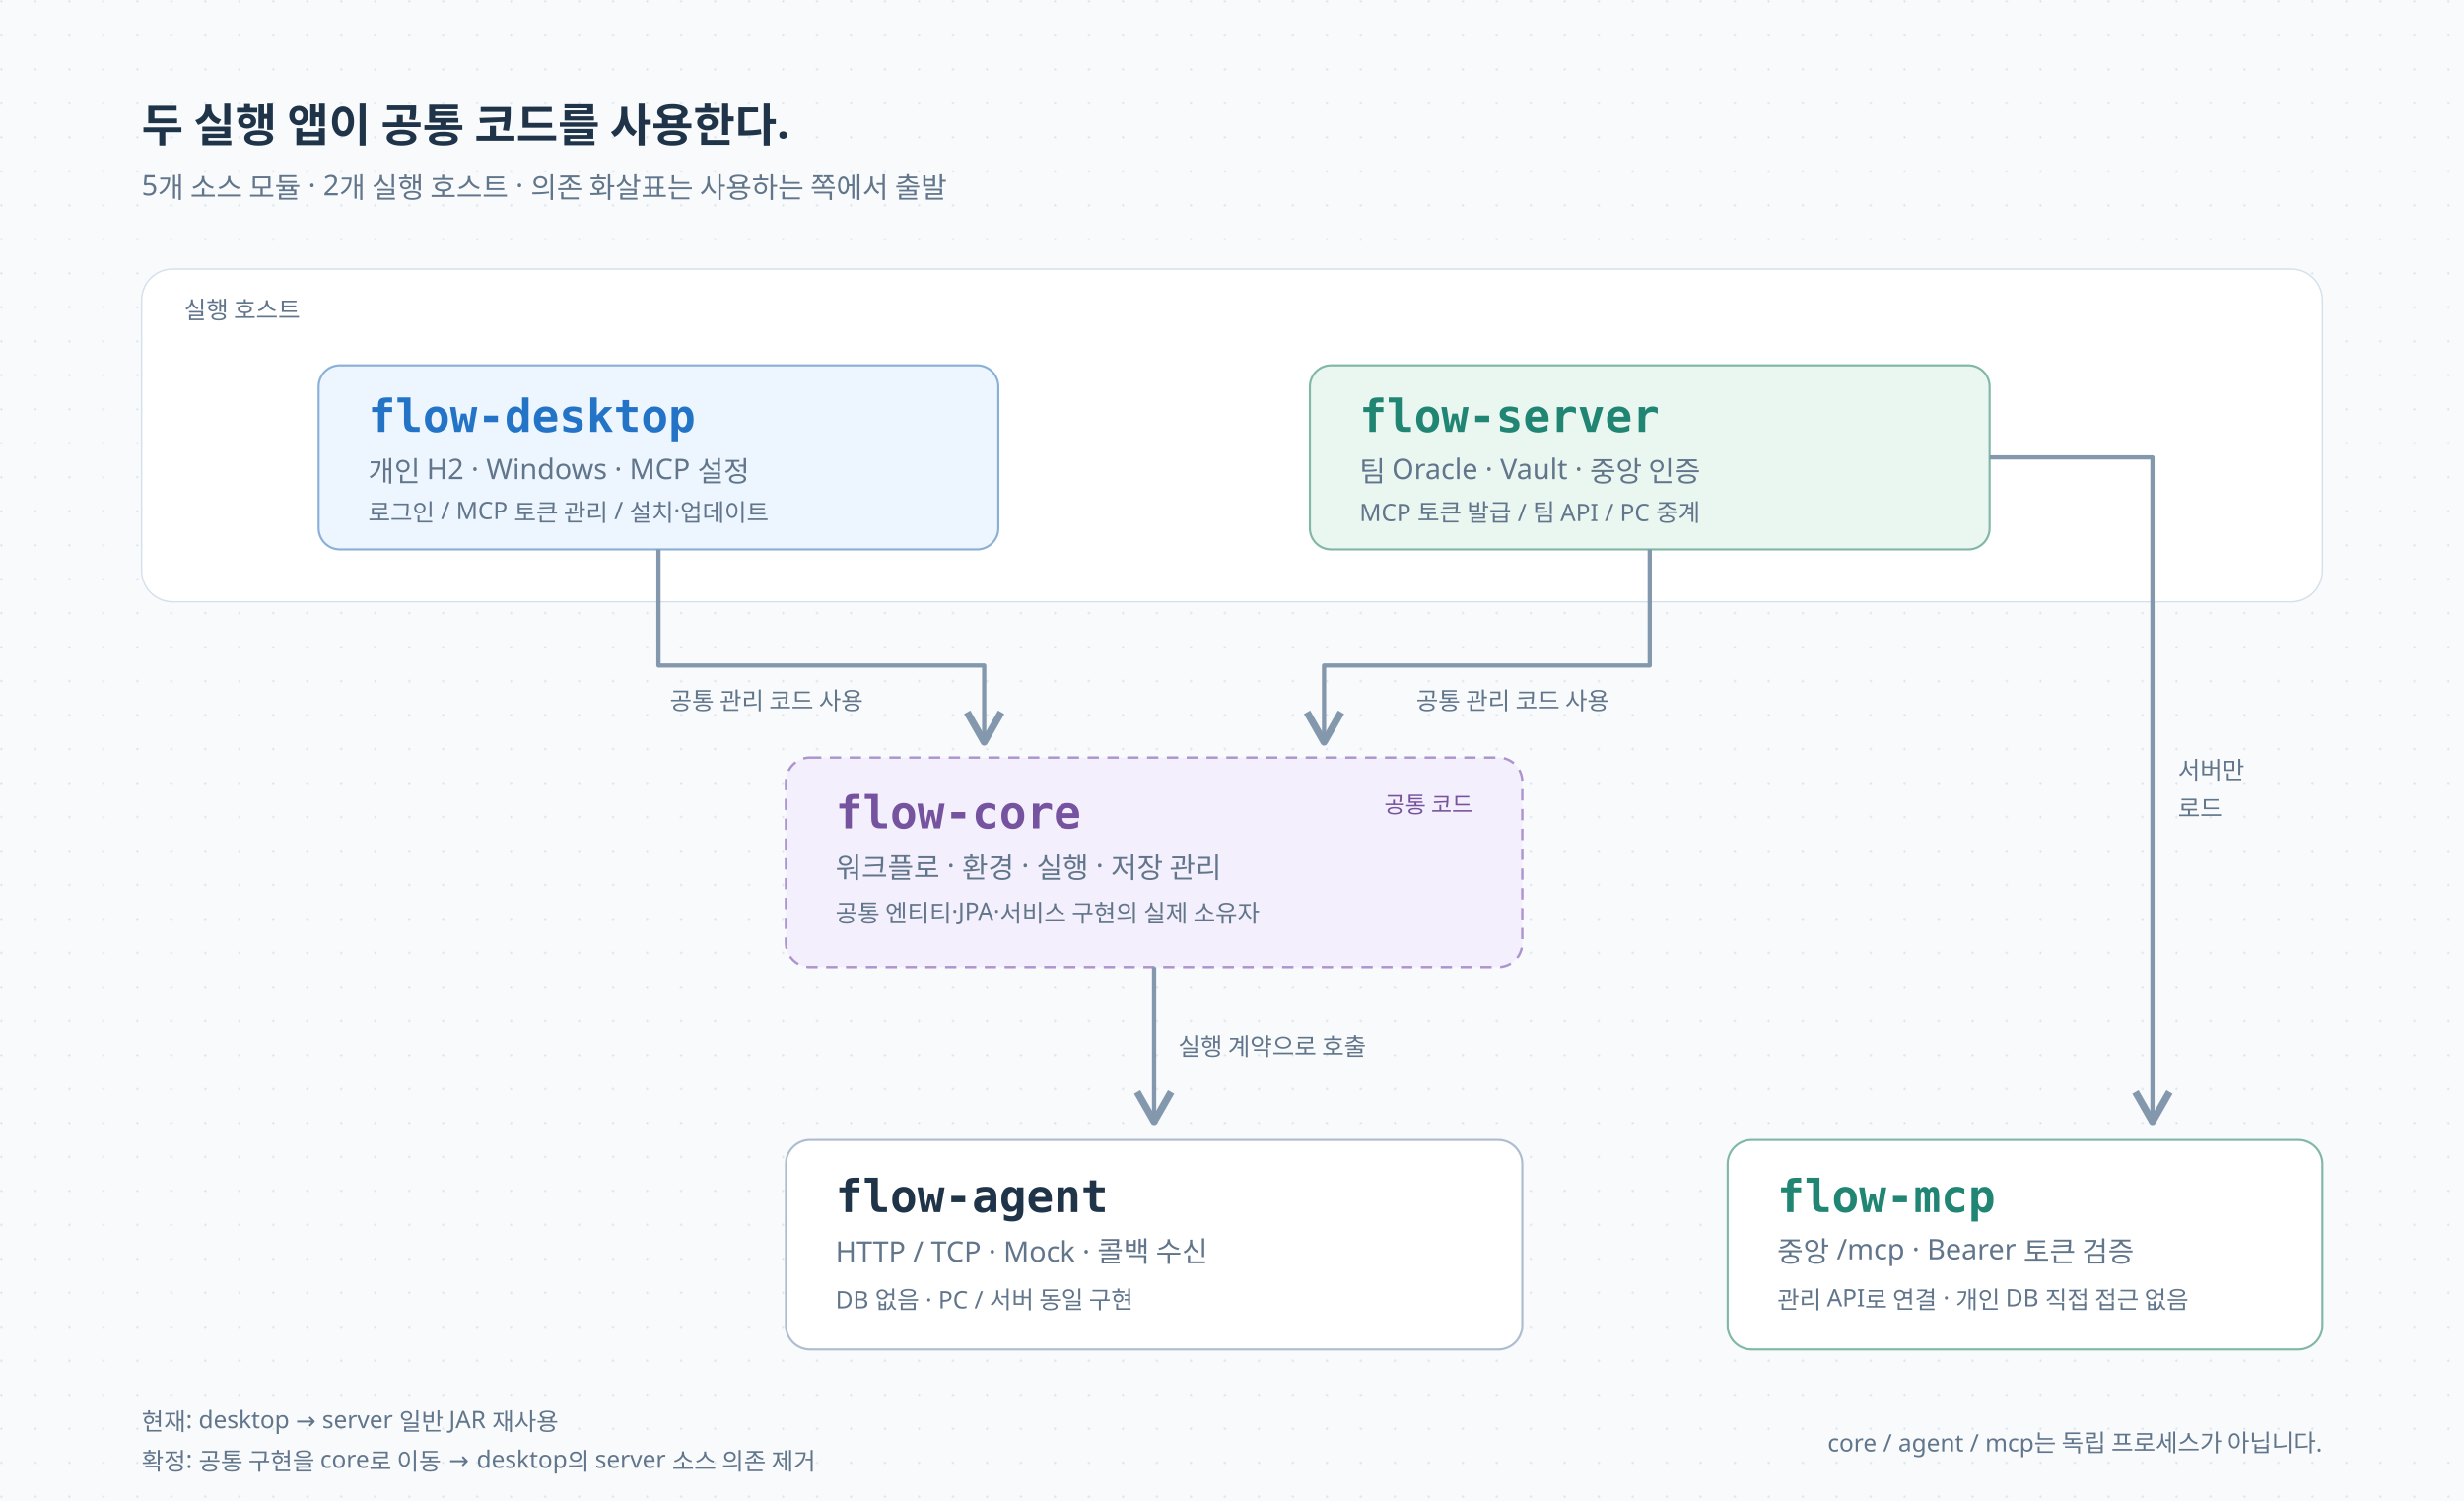
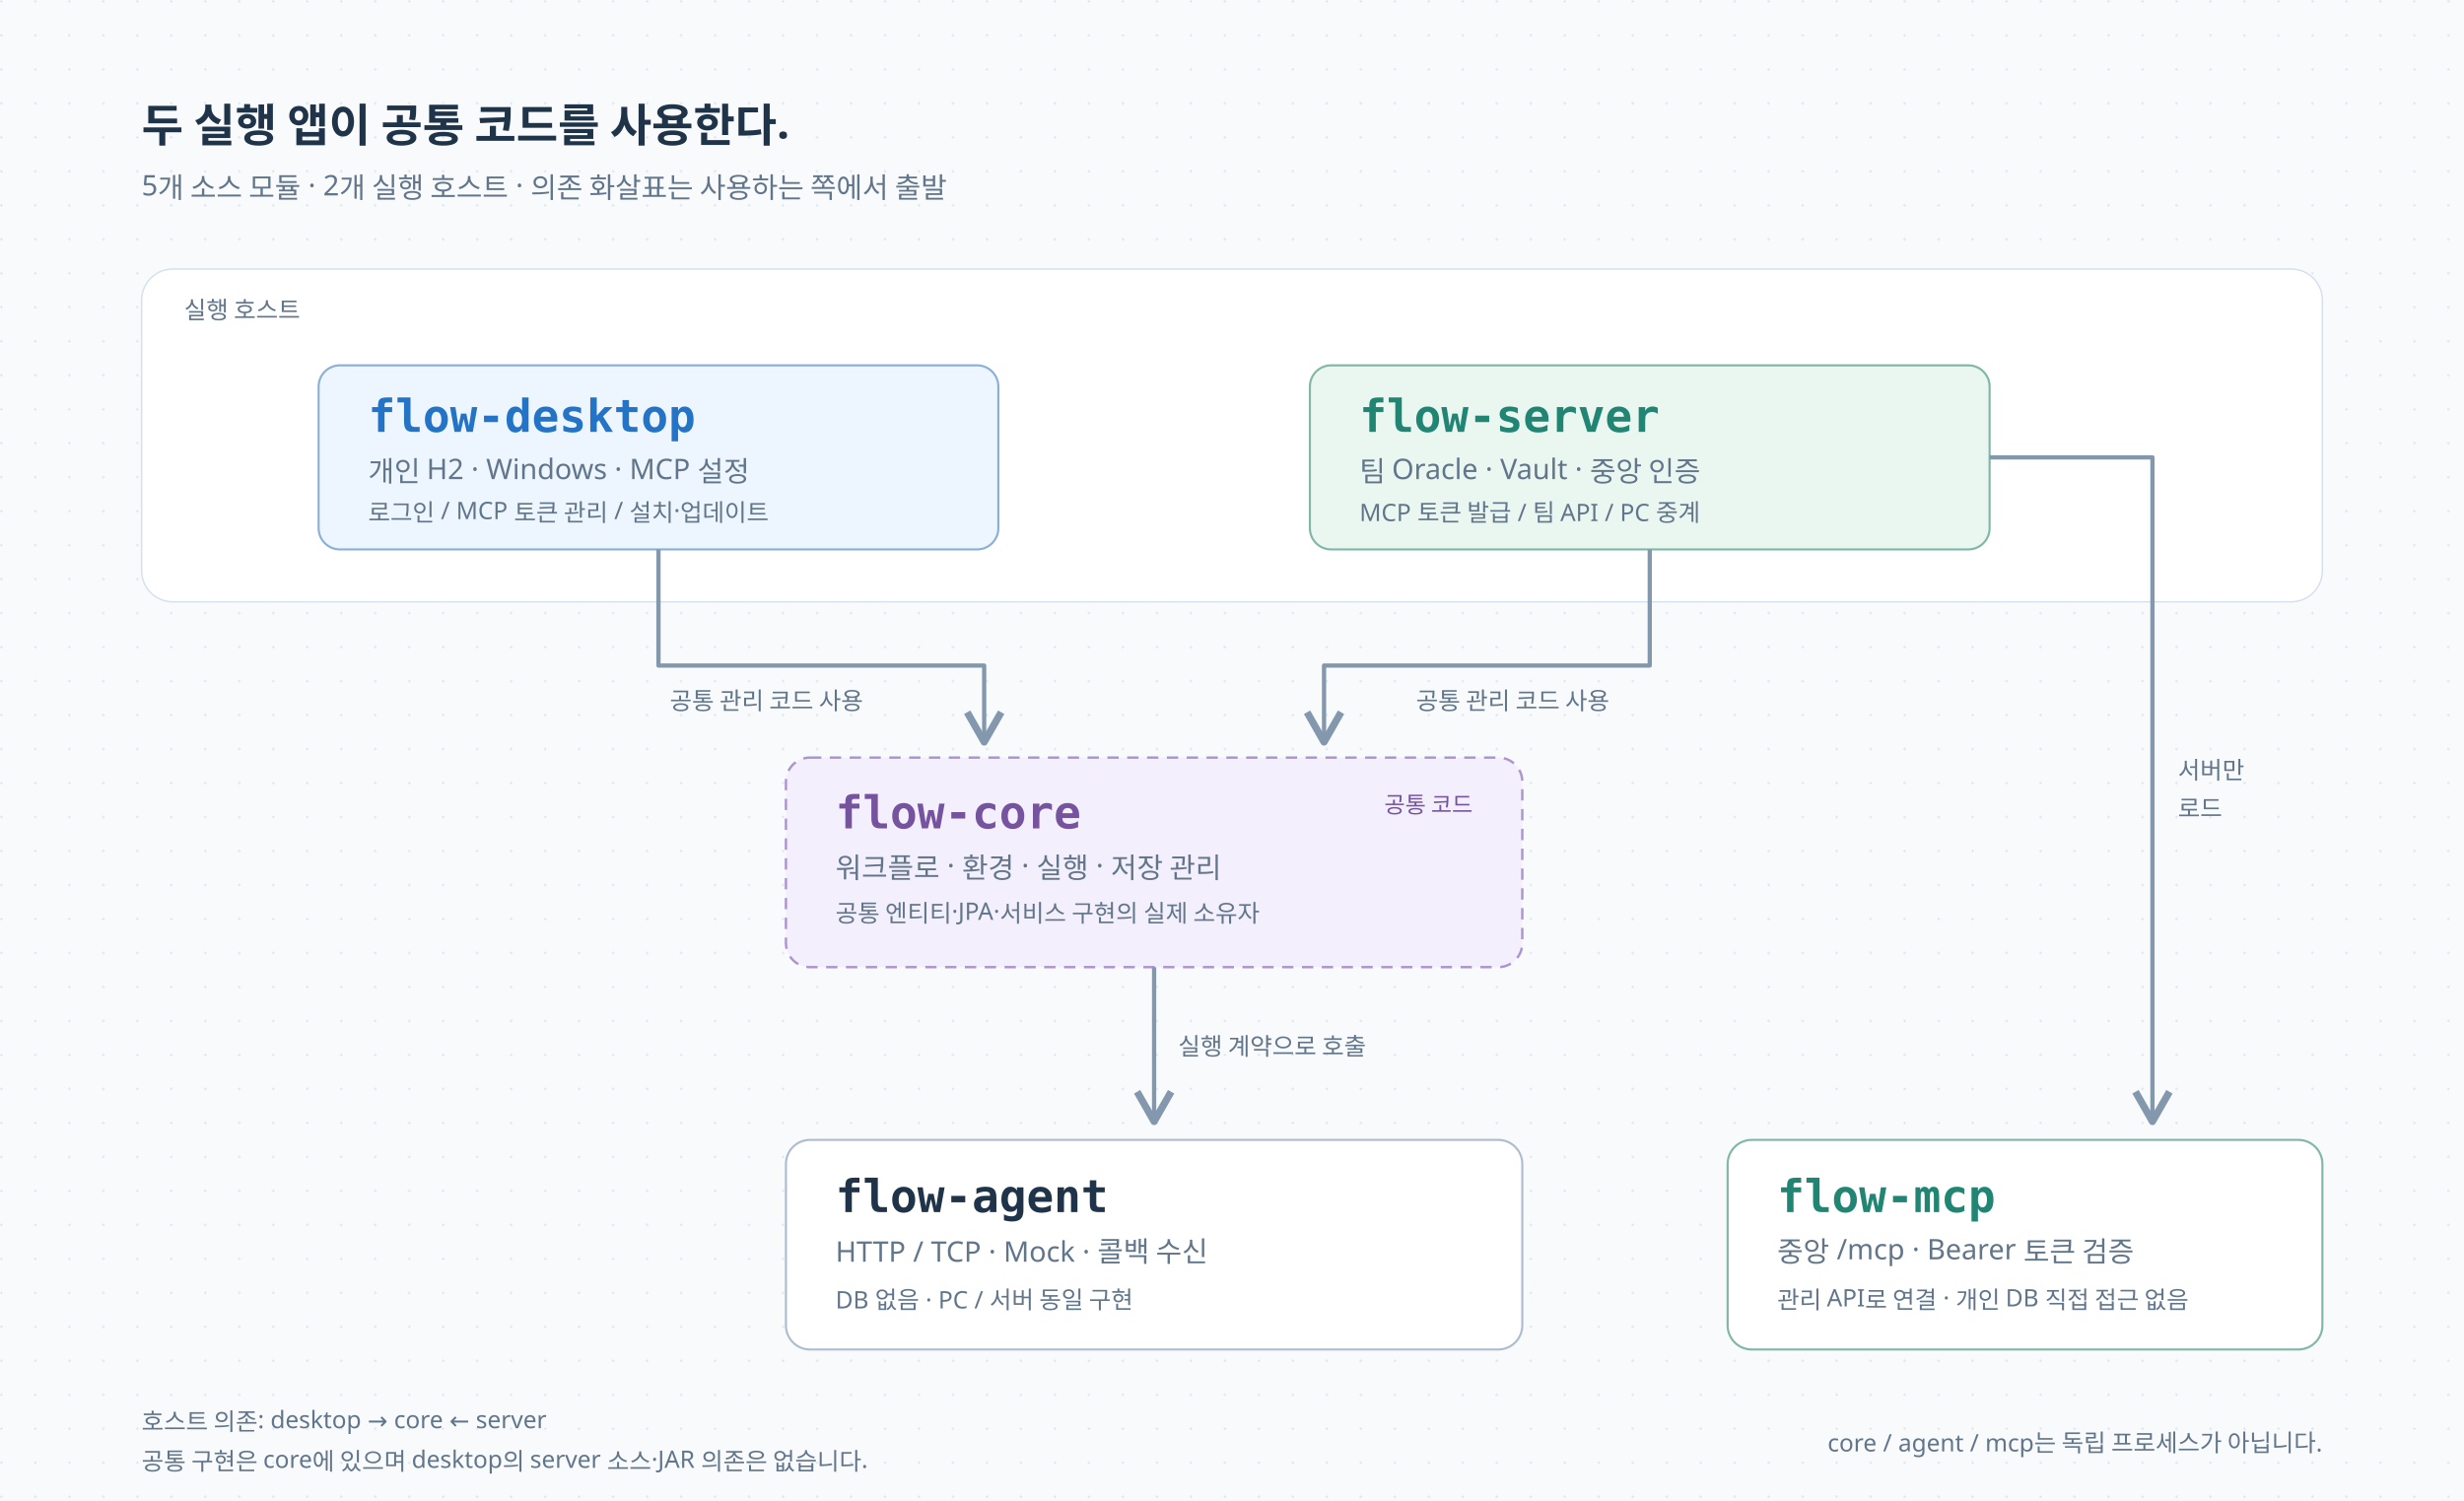
<svg xmlns="http://www.w3.org/2000/svg" width="1740" height="1060" viewBox="0 0 1740 1060" role="img" aria-labelledby="title desc">
  <defs>
    <marker id="arrow" markerWidth="10" markerHeight="10" refX="8" refY="5" orient="auto">
      <path d="M1 1 8 5 1 9" fill="none" stroke="#8498ad" stroke-width="1.7" stroke-linejoin="round" />
    </marker>
    <pattern id="grid" width="24" height="24" patternUnits="userSpaceOnUse">
      <circle cx="1" cy="1" r=".8" fill="#dbe4ed" />
    </pattern>
    <style>text{font-family:'Malgun Gothic','맑은 고딕',system-ui,sans-serif;fill:#203449}.mono{font-family:Consolas,monospace;font-size:32px;font-weight:700}.body{font-size:20px;fill:#61758b}.small{font-size:17px;fill:#61758b}.arrow{fill:none;stroke:#8498ad;stroke-width:3;marker-end:url(#arrow);stroke-linejoin:round}</style>
  </defs>
  <rect width="1740" height="1060" fill="#f8fafc" />
  <rect width="1740" height="1060" fill="url(#grid)" />
  <text x="100" y="100" font-size="32" font-weight="800">두 실행 앱이 공통 코드를 사용한다.</text>
  <text x="100" y="138" class="body">5개 소스 모듈 · 2개 실행 호스트 · 의존 화살표는 사용하는 쪽에서 출발</text>
  <rect x="100" y="190" width="1540" height="235" rx="22" fill="white" stroke="#d4e0eb" />
  <text x="130" y="225" class="small">실행 호스트</text>
  <rect x="225" y="258" width="480" height="130" rx="15" fill="#edf5ff" stroke="#8bb0d8" stroke-width="1.5" />
  <text x="260" y="305" class="mono" style="fill:#2373c7">flow-desktop</text>
  <text x="260" y="340" class="body">개인 H2 · Windows · MCP 설정</text>
  <text x="260" y="368" class="small">로그인 / MCP 토큰 관리 / 설치·업데이트</text>
  <rect x="925" y="258" width="480" height="130" rx="15" fill="#eaf6f0" stroke="#80b7a7" stroke-width="1.5" />
  <text x="960" y="305" class="mono" style="fill:#218574">flow-server</text>
  <text x="960" y="340" class="body">팀 Oracle · Vault · 중앙 인증</text>
  <text x="960" y="368" class="small">MCP 토큰 발급 / 팀 API / PC 중계</text>
  <path class="arrow" d="M465 388V470H695V524" />
  <path class="arrow" d="M1165 388V470H935V524" />
  <text x="473" y="501" class="small">공통 관리 코드 사용</text>
  <text x="1000" y="501" class="small">공통 관리 코드 사용</text>
  <rect x="555" y="535" width="520" height="148" rx="17" fill="#f4effc" stroke="#ac95ce" stroke-width="1.7" stroke-dasharray="8 6" />
  <text x="590" y="585" class="mono" style="fill:#75539e">flow-core</text>
  <text x="590" y="620" class="body">워크플로 · 환경 · 실행 · 저장 관리</text>
  <text x="590" y="651" class="small">공통 엔티티·JPA·서비스 구현의 실제 소유자</text>
  <text x="1040" y="574" text-anchor="end" font-size="16" style="fill:#75539e">공통 코드</text>
  <path class="arrow" d="M815 683V792" />
  <text x="832" y="745" class="small">실행 계약으로 호출</text>
  <rect x="555" y="805" width="520" height="148" rx="17" fill="white" stroke="#adbdcf" stroke-width="1.5" />
  <text x="590" y="856" class="mono">flow-agent</text>
  <text x="590" y="891" class="body">HTTP / TCP · Mock · 콜백 수신</text>
  <text x="590" y="924" class="small">DB 없음 · PC / 서버 동일 구현</text>
  <path class="arrow" d="M1405 323H1520V792" />
  <text x="1538" y="550" class="small">서버만</text>
  <text x="1538" y="577" class="small">로드</text>
  <rect x="1220" y="805" width="420" height="148" rx="17" fill="white" stroke="#80b7a7" stroke-width="1.5" />
  <text x="1255" y="856" class="mono" style="fill:#218574">flow-mcp</text>
  <text x="1255" y="891" class="body">중앙 /mcp · Bearer 토큰 검증</text>
  <text x="1255" y="924" class="small">관리 API로 연결 · 개인 DB 직접 접근 없음</text>
-   <text x="100" y="1010" class="small">현재: desktop → server 일반 JAR 재사용</text>
-   <text x="100" y="1038" class="small">확정: 공통 구현을 core로 이동 → desktop의 server 소스 의존 제거</text>
+   <text x="100" y="1010" class="small">호스트 의존: desktop → core ← server</text>
+   <text x="100" y="1038" class="small">공통 구현은 core에 있으며 desktop의 server 소스·JAR 의존은 없습니다.</text>
  <text x="1640" y="1025" text-anchor="end" class="small">core / agent / mcp는 독립 프로세스가 아닙니다.</text>
</svg>
